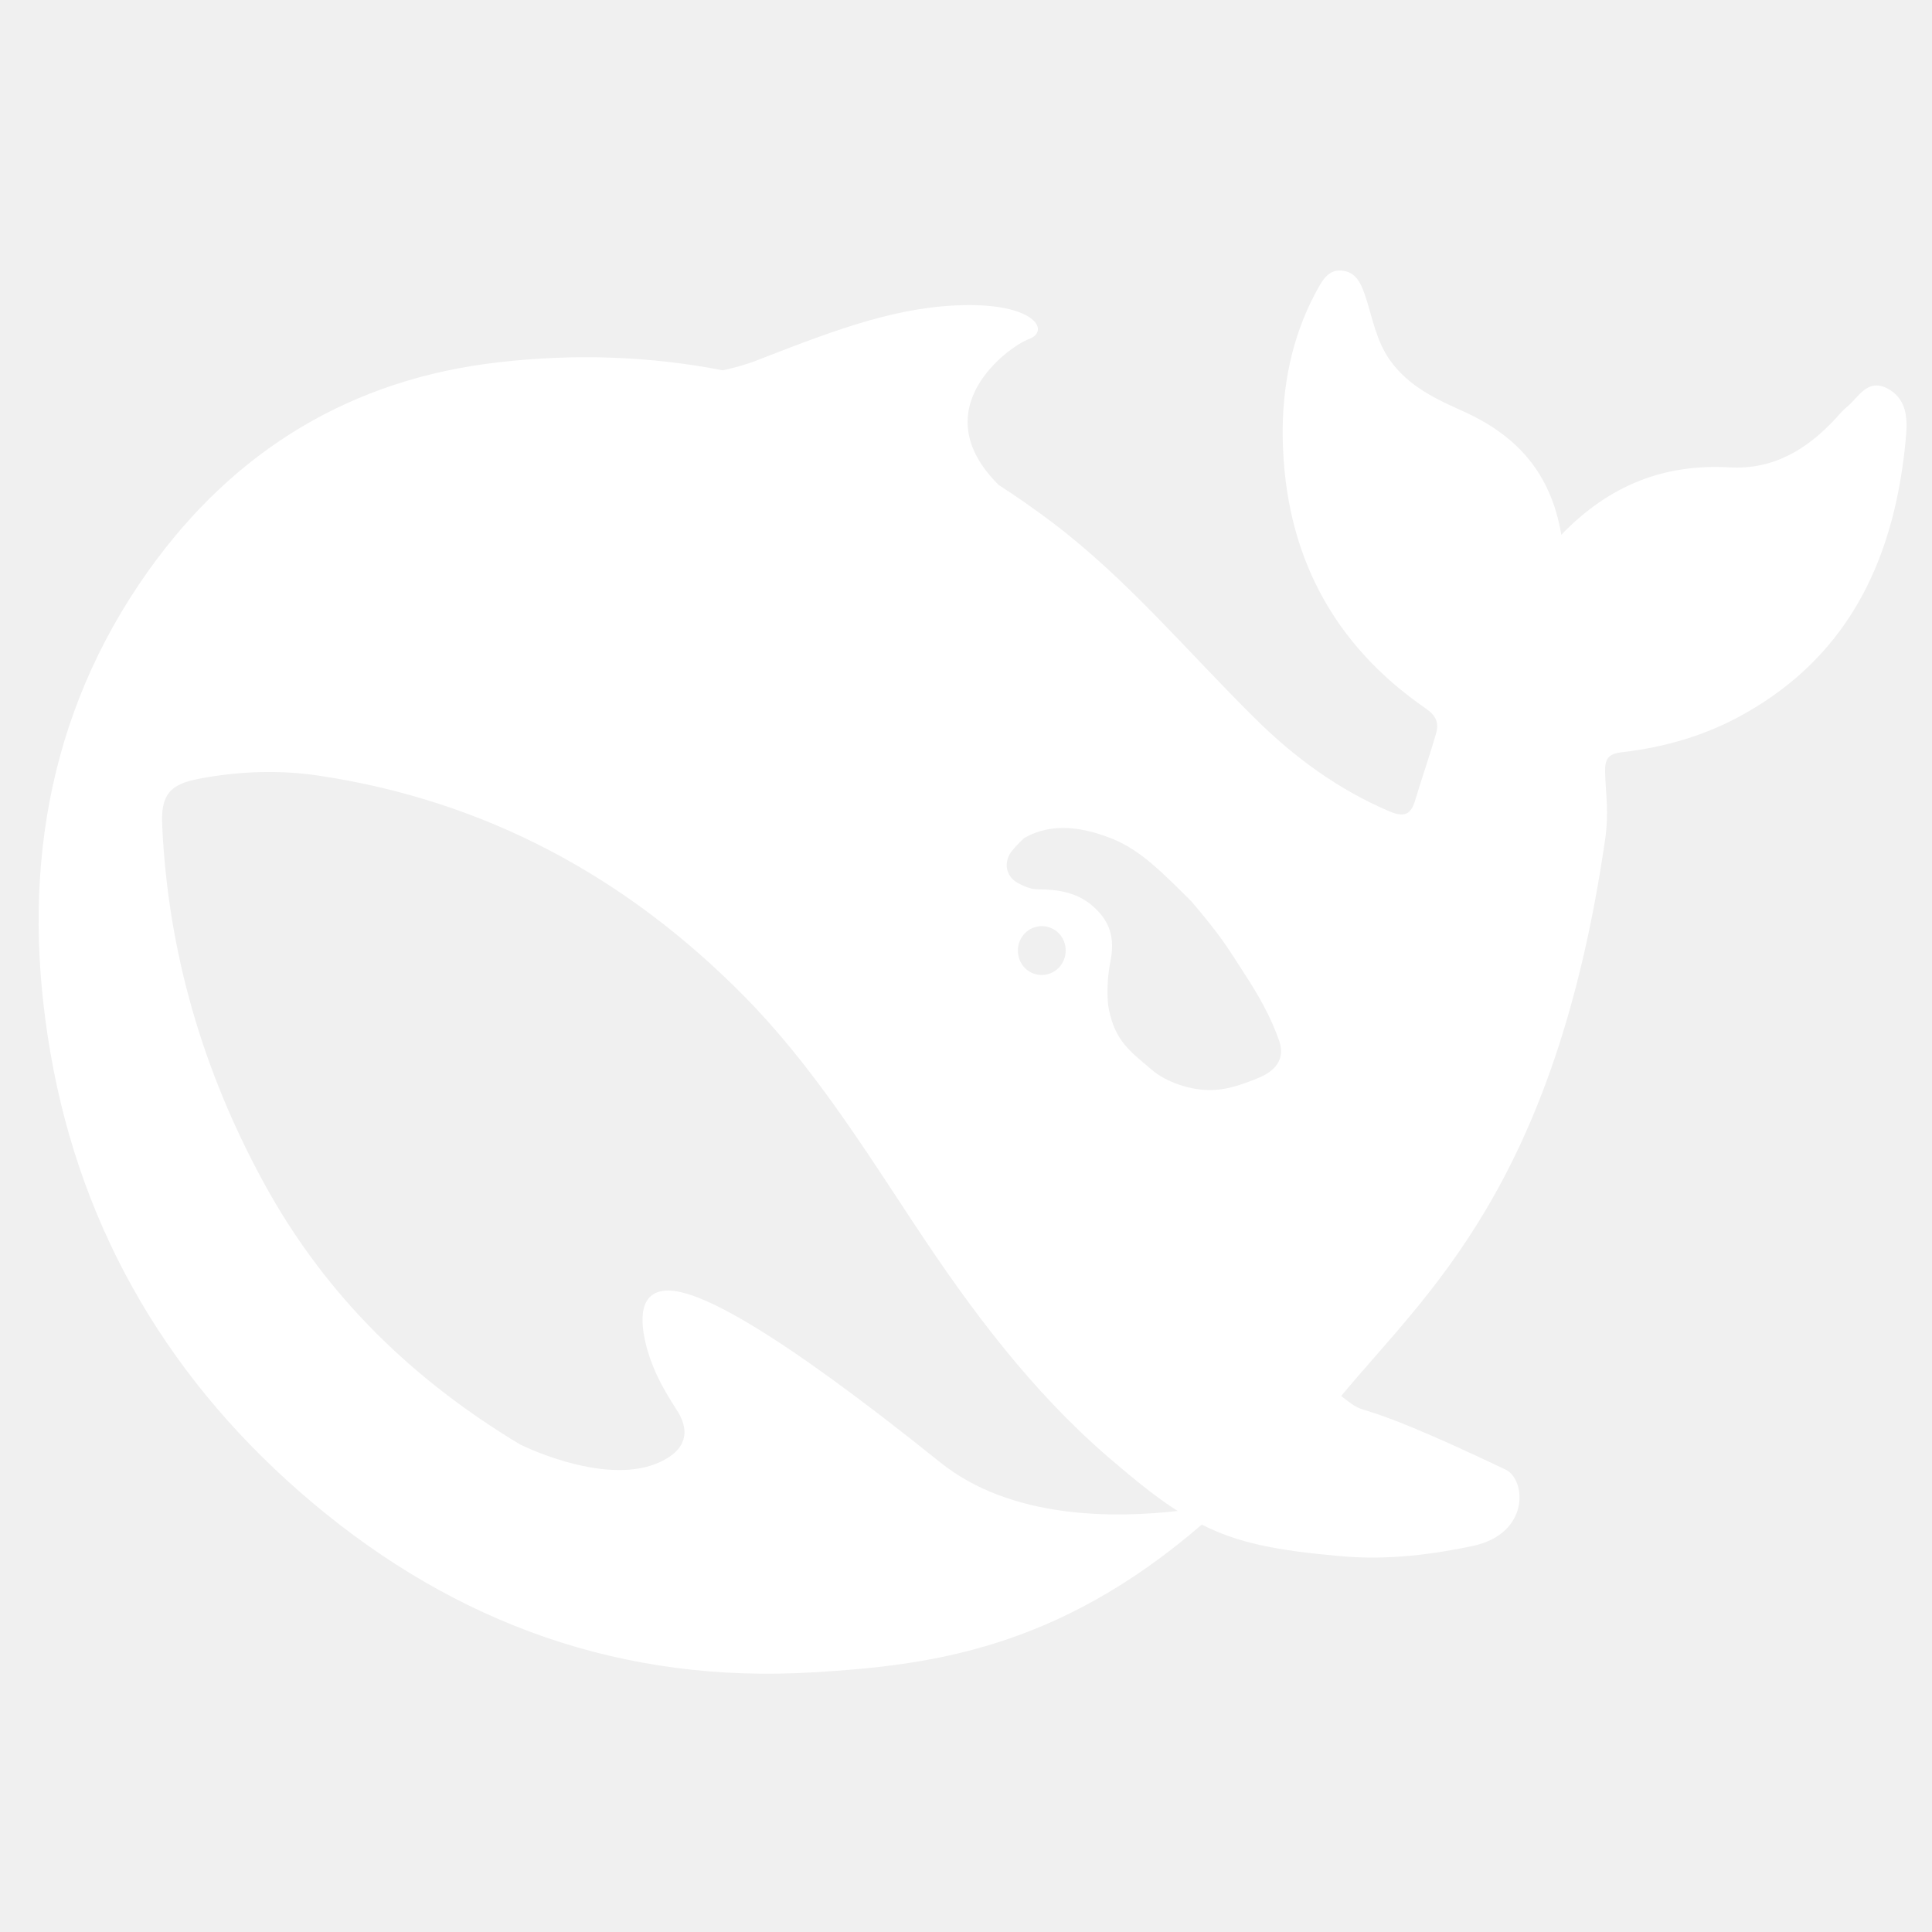
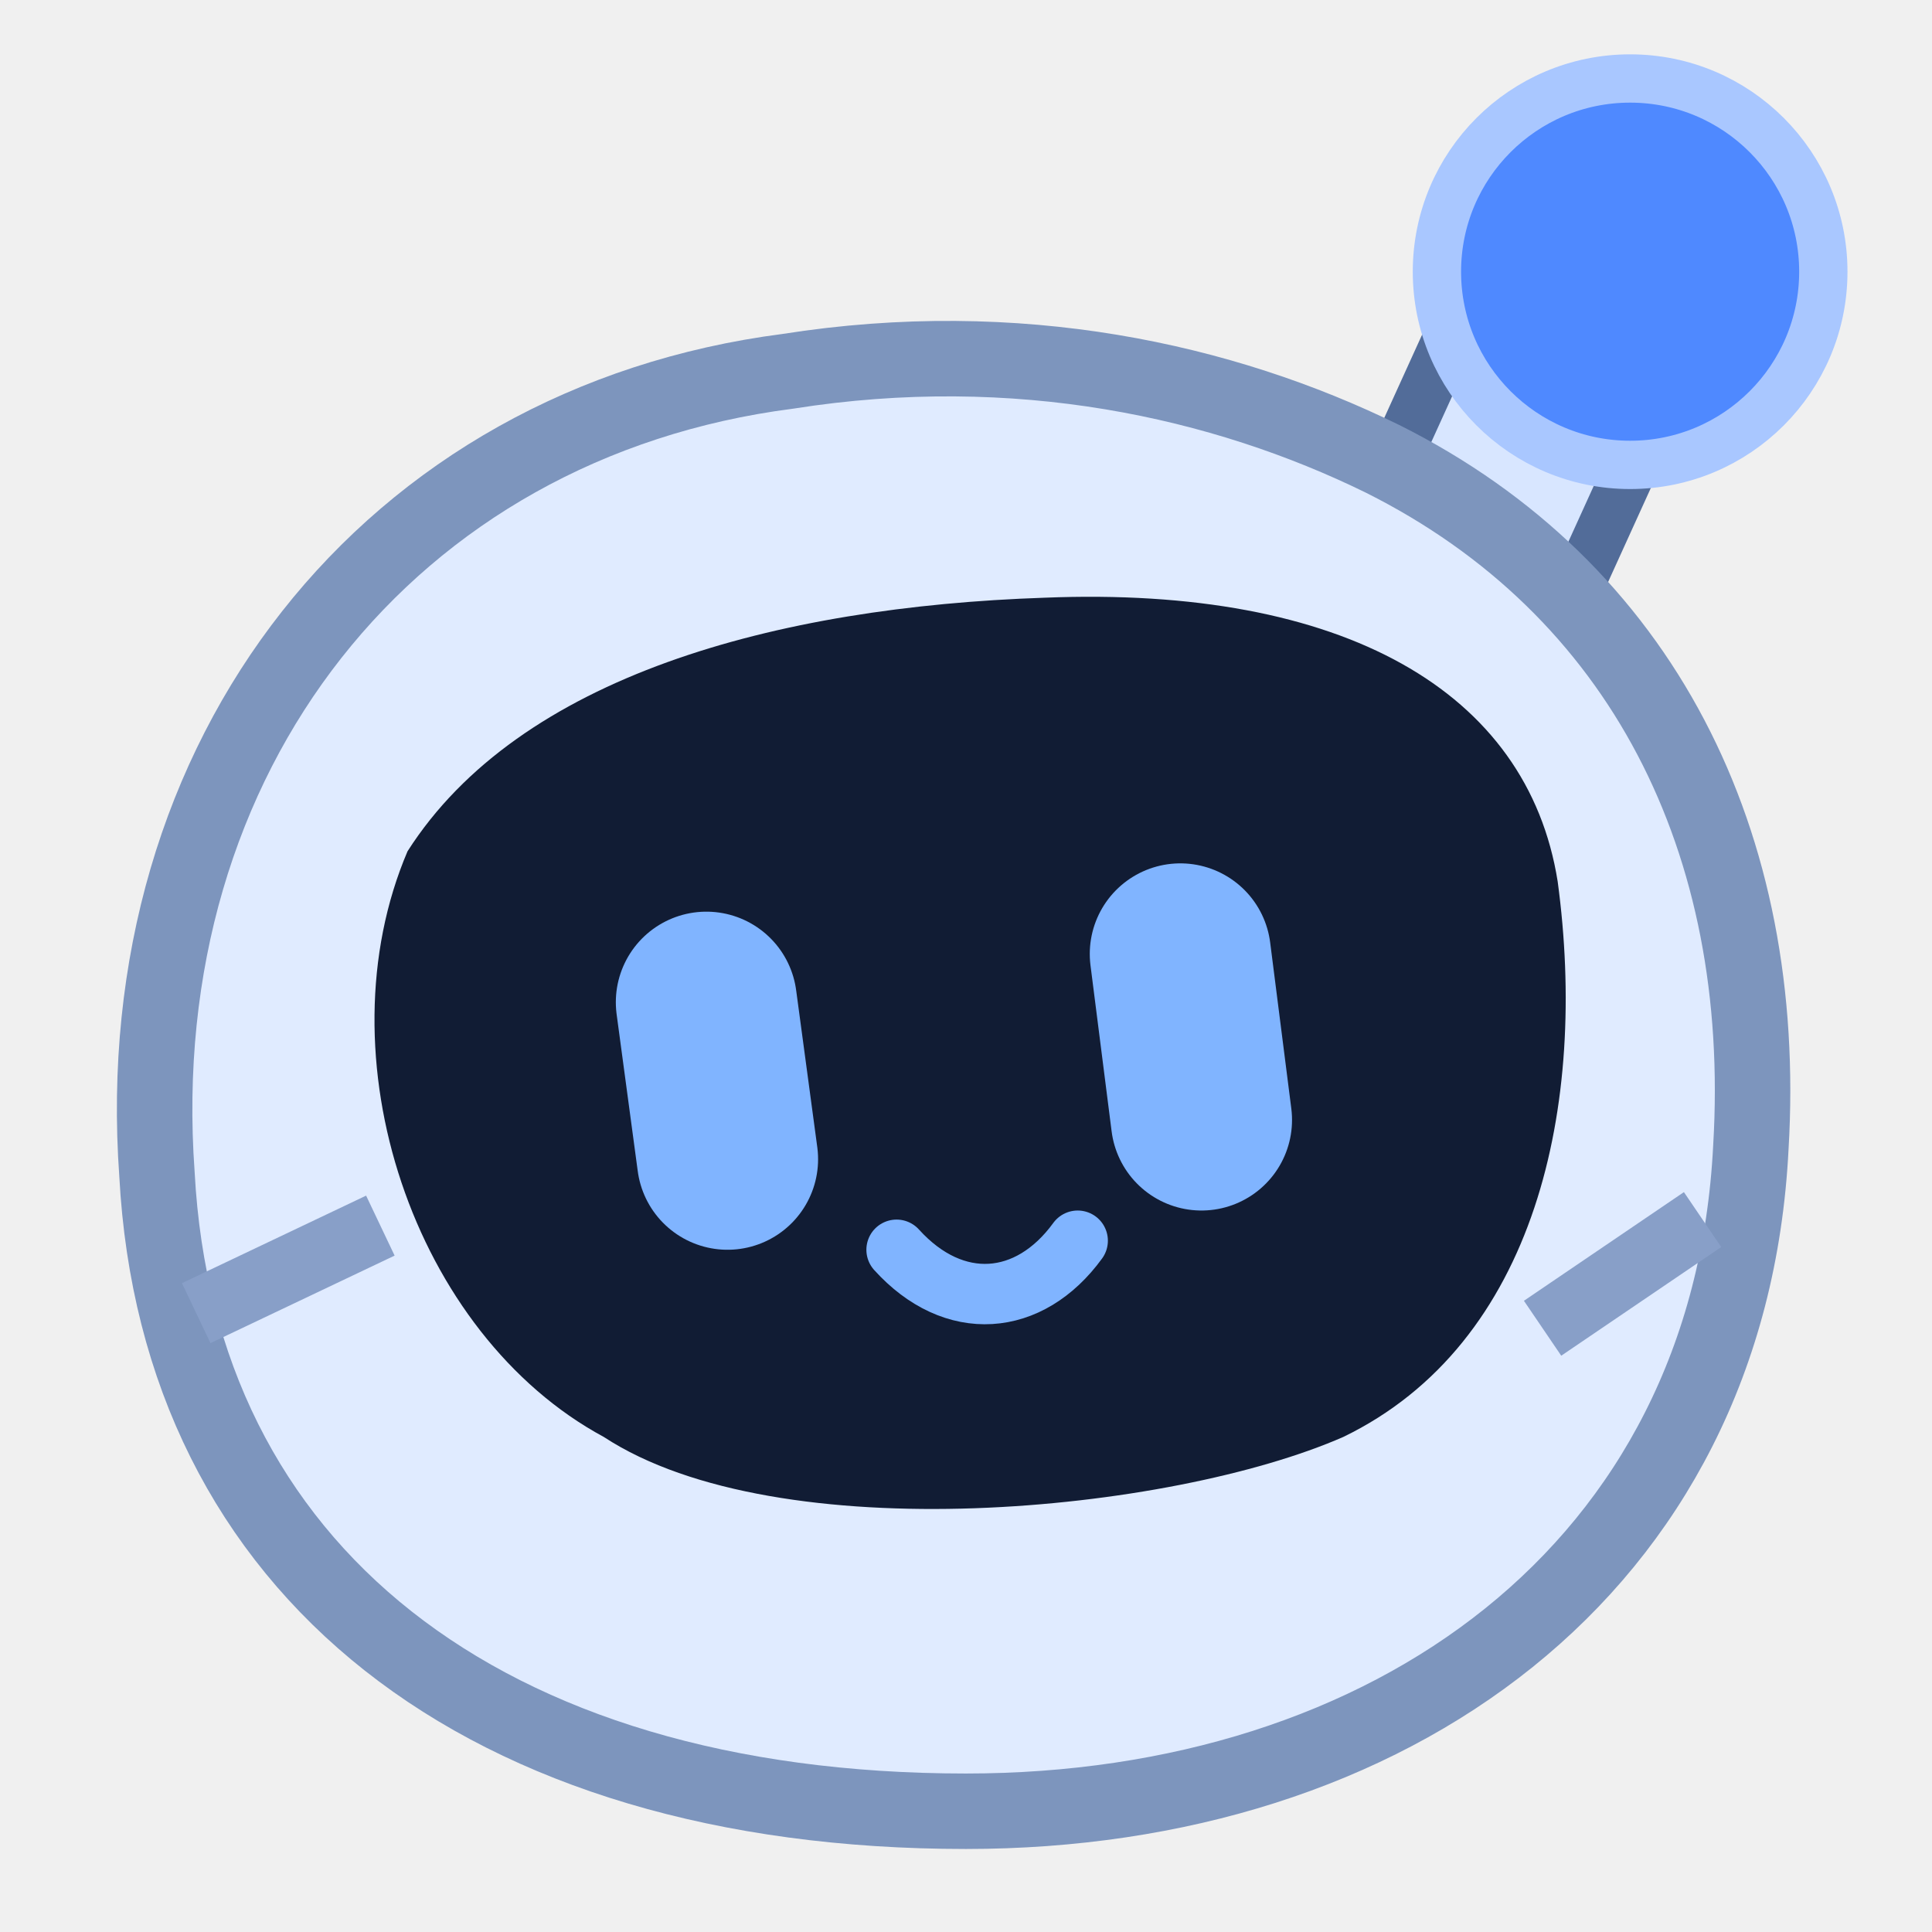
- <svg xmlns="http://www.w3.org/2000/svg" width="50" height="50" viewBox="0 0 50 50" fill="none">
-   <path id="path" d="M48.835 10.048C48.323 9.792 48.102 10.28 47.803 10.528C47.701 10.608 47.614 10.712 47.527 10.808C46.779 11.624 45.905 12.16 44.762 12.096C43.092 12 41.666 12.536 40.406 13.84C40.138 12.232 39.248 11.272 37.893 10.656C37.184 10.336 36.467 10.016 35.97 9.32C35.623 8.824 35.529 8.272 35.356 7.728C35.246 7.4 35.135 7.064 34.765 7.008C34.363 6.944 34.206 7.288 34.048 7.576C33.418 8.752 33.173 10.048 33.197 11.36C33.252 14.312 34.474 16.664 36.9 18.336C37.176 18.528 37.247 18.72 37.16 19C36.995 19.576 36.797 20.136 36.624 20.712C36.514 21.08 36.349 21.16 35.962 21C34.631 20.432 33.481 19.592 32.464 18.576C30.739 16.872 29.179 14.992 27.233 13.52C26.776 13.176 26.319 12.856 25.847 12.552C23.862 10.584 26.107 8.968 26.627 8.776C27.17 8.576 26.816 7.888 25.059 7.896C23.302 7.904 21.695 8.504 19.647 9.304C19.348 9.424 19.032 9.512 18.709 9.584C16.85 9.224 14.92 9.144 12.903 9.376C9.106 9.808 6.073 11.64 3.843 14.768C1.165 18.528 0.534 22.8 1.307 27.256C2.118 31.952 4.466 35.84 8.074 38.88C11.816 42.032 16.125 43.576 21.041 43.28C24.027 43.104 27.352 42.696 31.102 39.456C32.047 39.936 33.04 40.128 34.686 40.272C35.955 40.392 37.176 40.208 38.121 40.008C39.602 39.688 39.499 38.288 38.964 38.032C34.623 35.968 35.576 36.808 34.71 36.128C36.916 33.464 40.24 30.696 41.54 21.728C41.643 21.016 41.556 20.568 41.54 19.992C41.532 19.64 41.611 19.504 42.005 19.464C43.092 19.336 44.148 19.032 45.117 18.488C47.929 16.92 49.064 14.344 49.331 11.256C49.371 10.784 49.324 10.296 48.835 10.048ZM24.326 37.84C20.12 34.464 18.079 33.352 17.236 33.4C16.448 33.448 16.59 34.368 16.763 34.968C16.944 35.56 17.181 35.968 17.512 36.488C17.74 36.832 17.898 37.344 17.283 37.728C15.928 38.584 13.573 37.44 13.462 37.384C10.721 35.736 8.428 33.56 6.813 30.584C5.253 27.72 4.348 24.648 4.198 21.368C4.158 20.576 4.387 20.296 5.159 20.152C6.175 19.96 7.223 19.92 8.239 20.072C12.533 20.712 16.189 22.672 19.253 25.776C21.002 27.544 22.325 29.656 23.689 31.72C25.138 33.912 26.698 36 28.683 37.712C29.384 38.312 29.943 38.768 30.479 39.104C28.864 39.288 26.17 39.328 24.326 37.84ZM26.343 24.6C26.343 24.248 26.619 23.968 26.966 23.968C27.044 23.968 27.115 23.984 27.178 24.008C27.265 24.04 27.344 24.088 27.407 24.16C27.517 24.272 27.58 24.432 27.58 24.6C27.58 24.952 27.304 25.232 26.957 25.232C26.611 25.232 26.343 24.952 26.343 24.6ZM32.606 27.88C32.205 28.048 31.803 28.192 31.416 28.208C30.818 28.24 30.164 27.992 29.81 27.688C29.258 27.216 28.864 26.952 28.699 26.128C28.628 25.776 28.668 25.232 28.73 24.92C28.872 24.248 28.714 23.816 28.25 23.424C27.872 23.104 27.391 23.016 26.863 23.016C26.666 23.016 26.485 22.928 26.351 22.856C26.13 22.744 25.949 22.464 26.123 22.12C26.178 22.008 26.446 21.736 26.509 21.688C27.226 21.272 28.053 21.408 28.817 21.72C29.526 22.016 30.061 22.56 30.834 23.328C31.622 24.256 31.763 24.512 32.212 25.208C32.567 25.752 32.89 26.312 33.11 26.952C33.245 27.352 33.071 27.68 32.606 27.88Z" fill="#fff" fill-opacity="1" fill-rule="nonzero" />
+ <svg xmlns="http://www.w3.org/2000/svg" width="64" height="64" viewBox="0 0 64 64">
+   <path d="M48 20L53 9" fill="none" stroke="#526c99" stroke-width="9" stroke-linecap="round" />
+   <path d="M48 20L53 9" fill="none" stroke="#d8e6ff" stroke-width="5.5" stroke-linecap="round" />
+   <path d="M45.8 15.2C54.4 19.5 58.6 27.9 58 38C57.3 52 46 60 32 60C16 60 5.9 52 5.2 38.9C4.2 25 12.9 14 26.1 12.3C33.7 11.1 40.5 12.6 45.8 15.2Z" fill="#e0ebff" stroke="#7d95bd" stroke-width="2.5" />
+   <path d="M6.5 43.5L12.6 40.6M51.1 44L56.4 40.4" fill="none" stroke="#889fc8" stroke-width="2.2" />
+   <path fill="#111c34" d="M13.5 28.2C17.2 22.4 25.7 20.1 34.6 19.8C44.5 19.4 50.6 22.9 51.6 29.2C52.6 36.6 50.9 44.5 44.5 47.6C38.8 50.1 25.8 51.4 20 47.6C13.7 44.2 10.6 35 13.5 28.2Z" />
+   <path d="M23.4 33.2L24.1 38.4M39.1 31.6L39.8 37.1" fill="none" stroke="#80b4ff" stroke-width="6" stroke-linecap="round" />
+   <path d="M29.7 41.4C31.6 43.5 34.1 43.3 35.7 41.1" fill="none" stroke="#80b4ff" stroke-width="2" stroke-linecap="round" />
+   <circle cx="54" cy="9" r="6.4" fill="#4f89ff" stroke="#a9c7ff" stroke-width="1.6" />
</svg>
